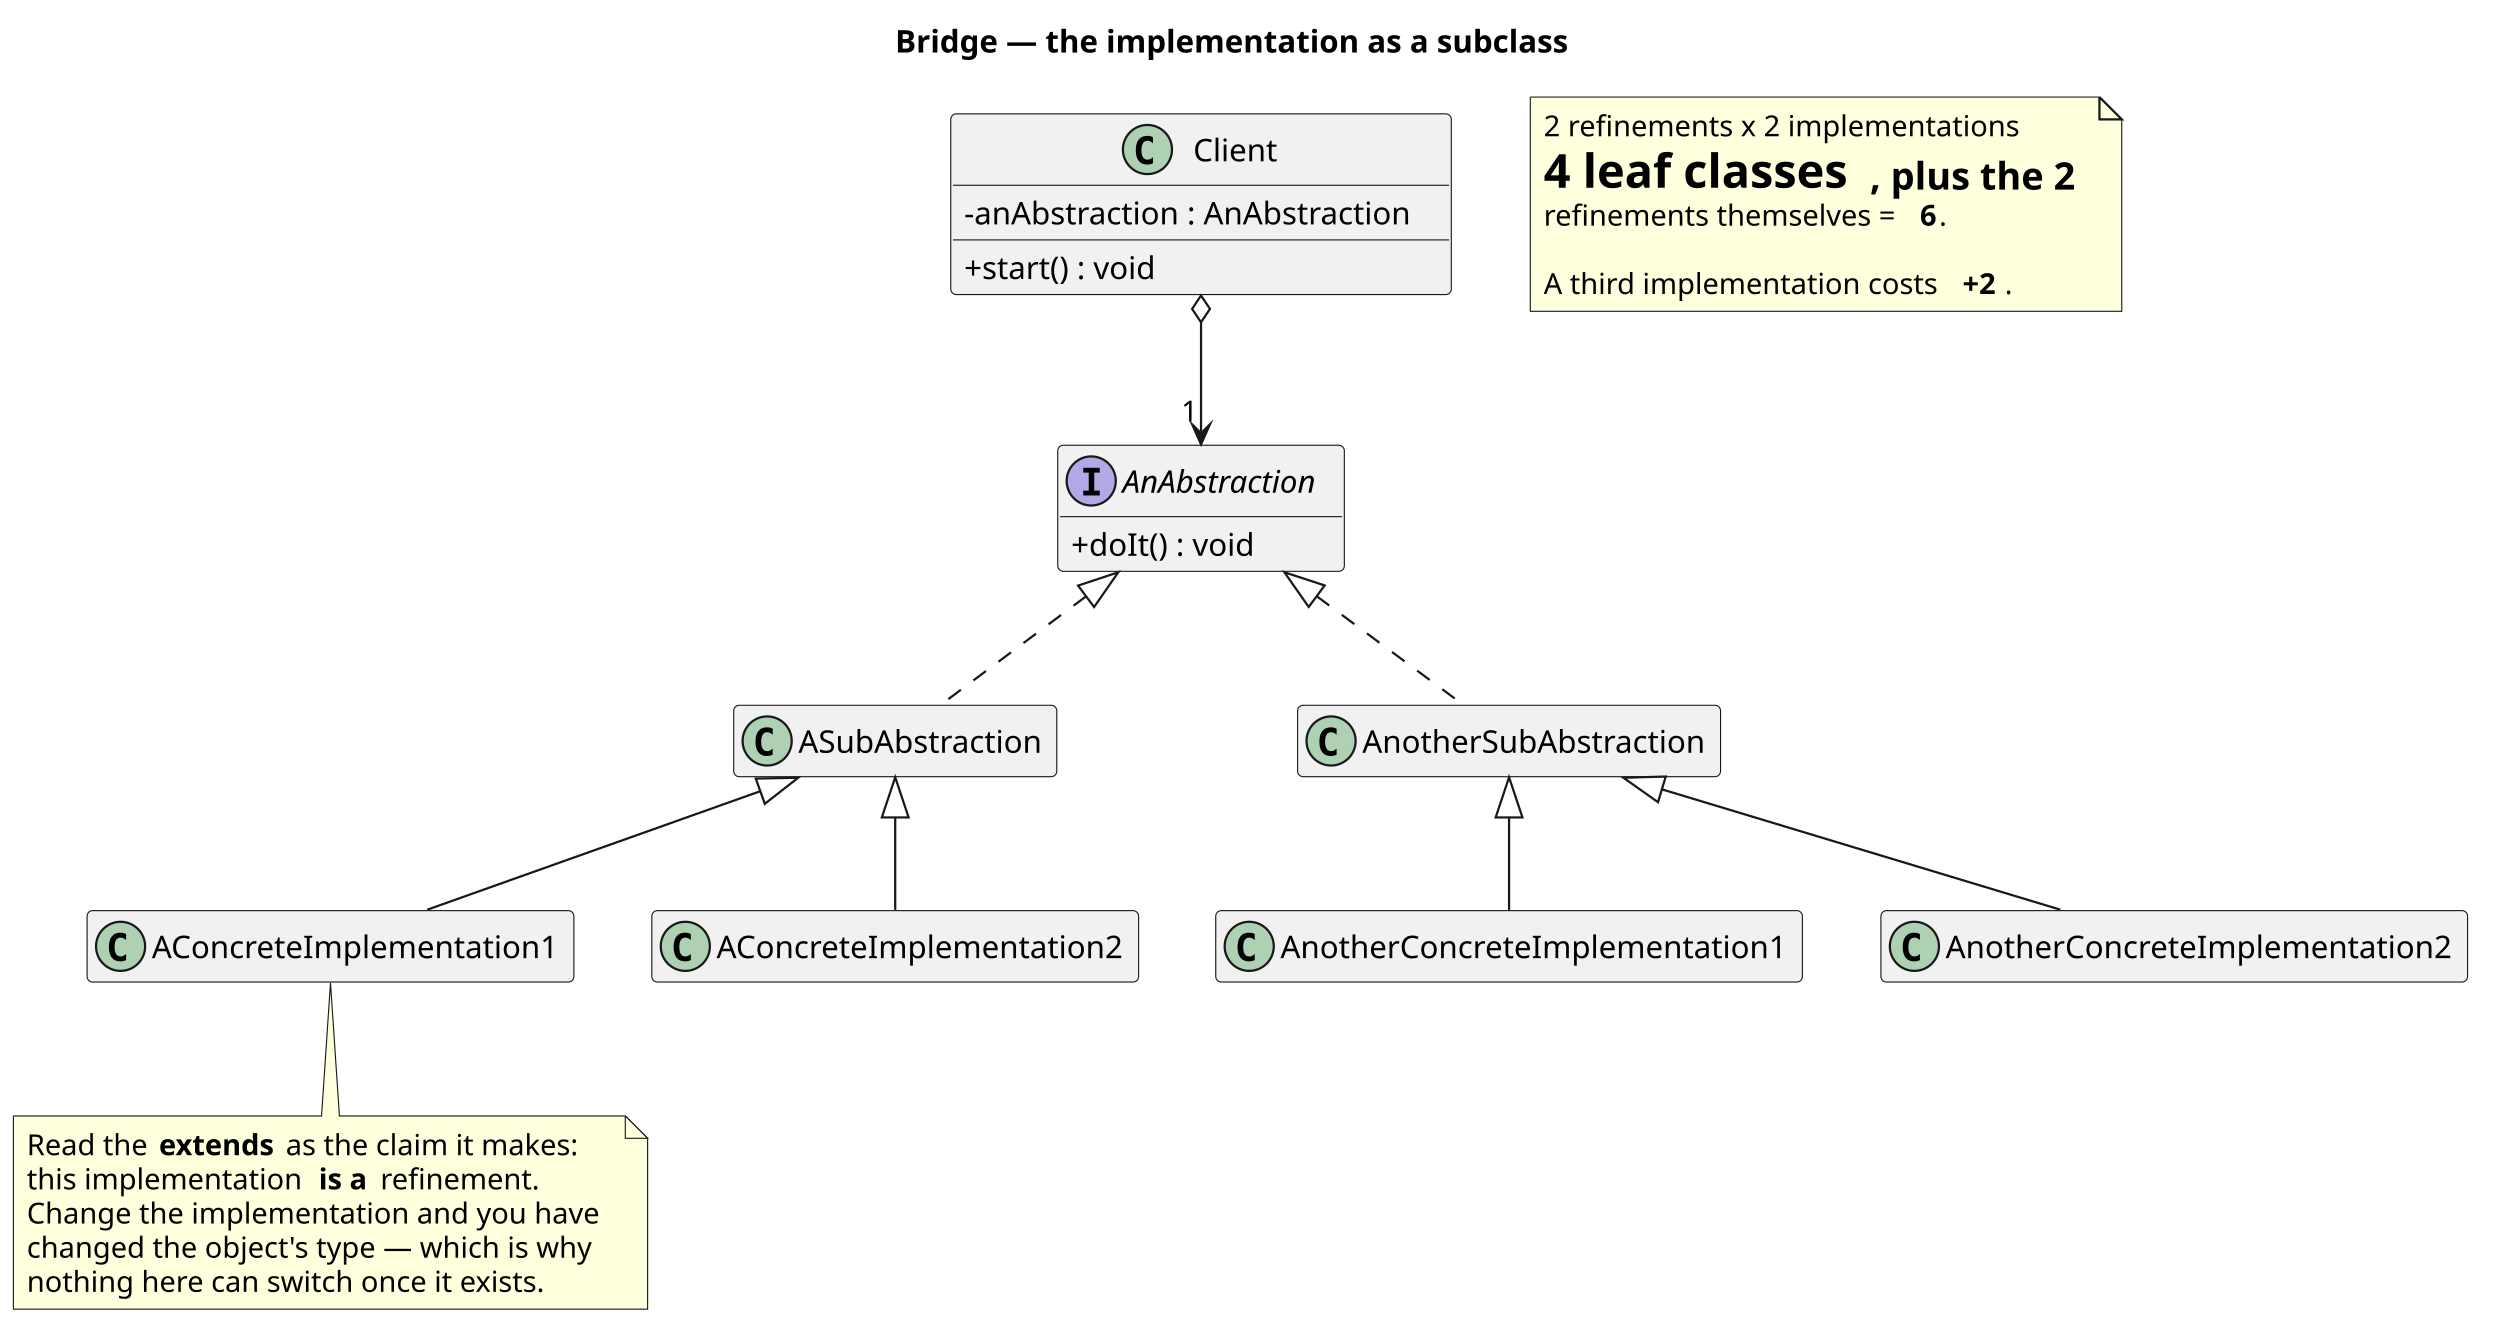
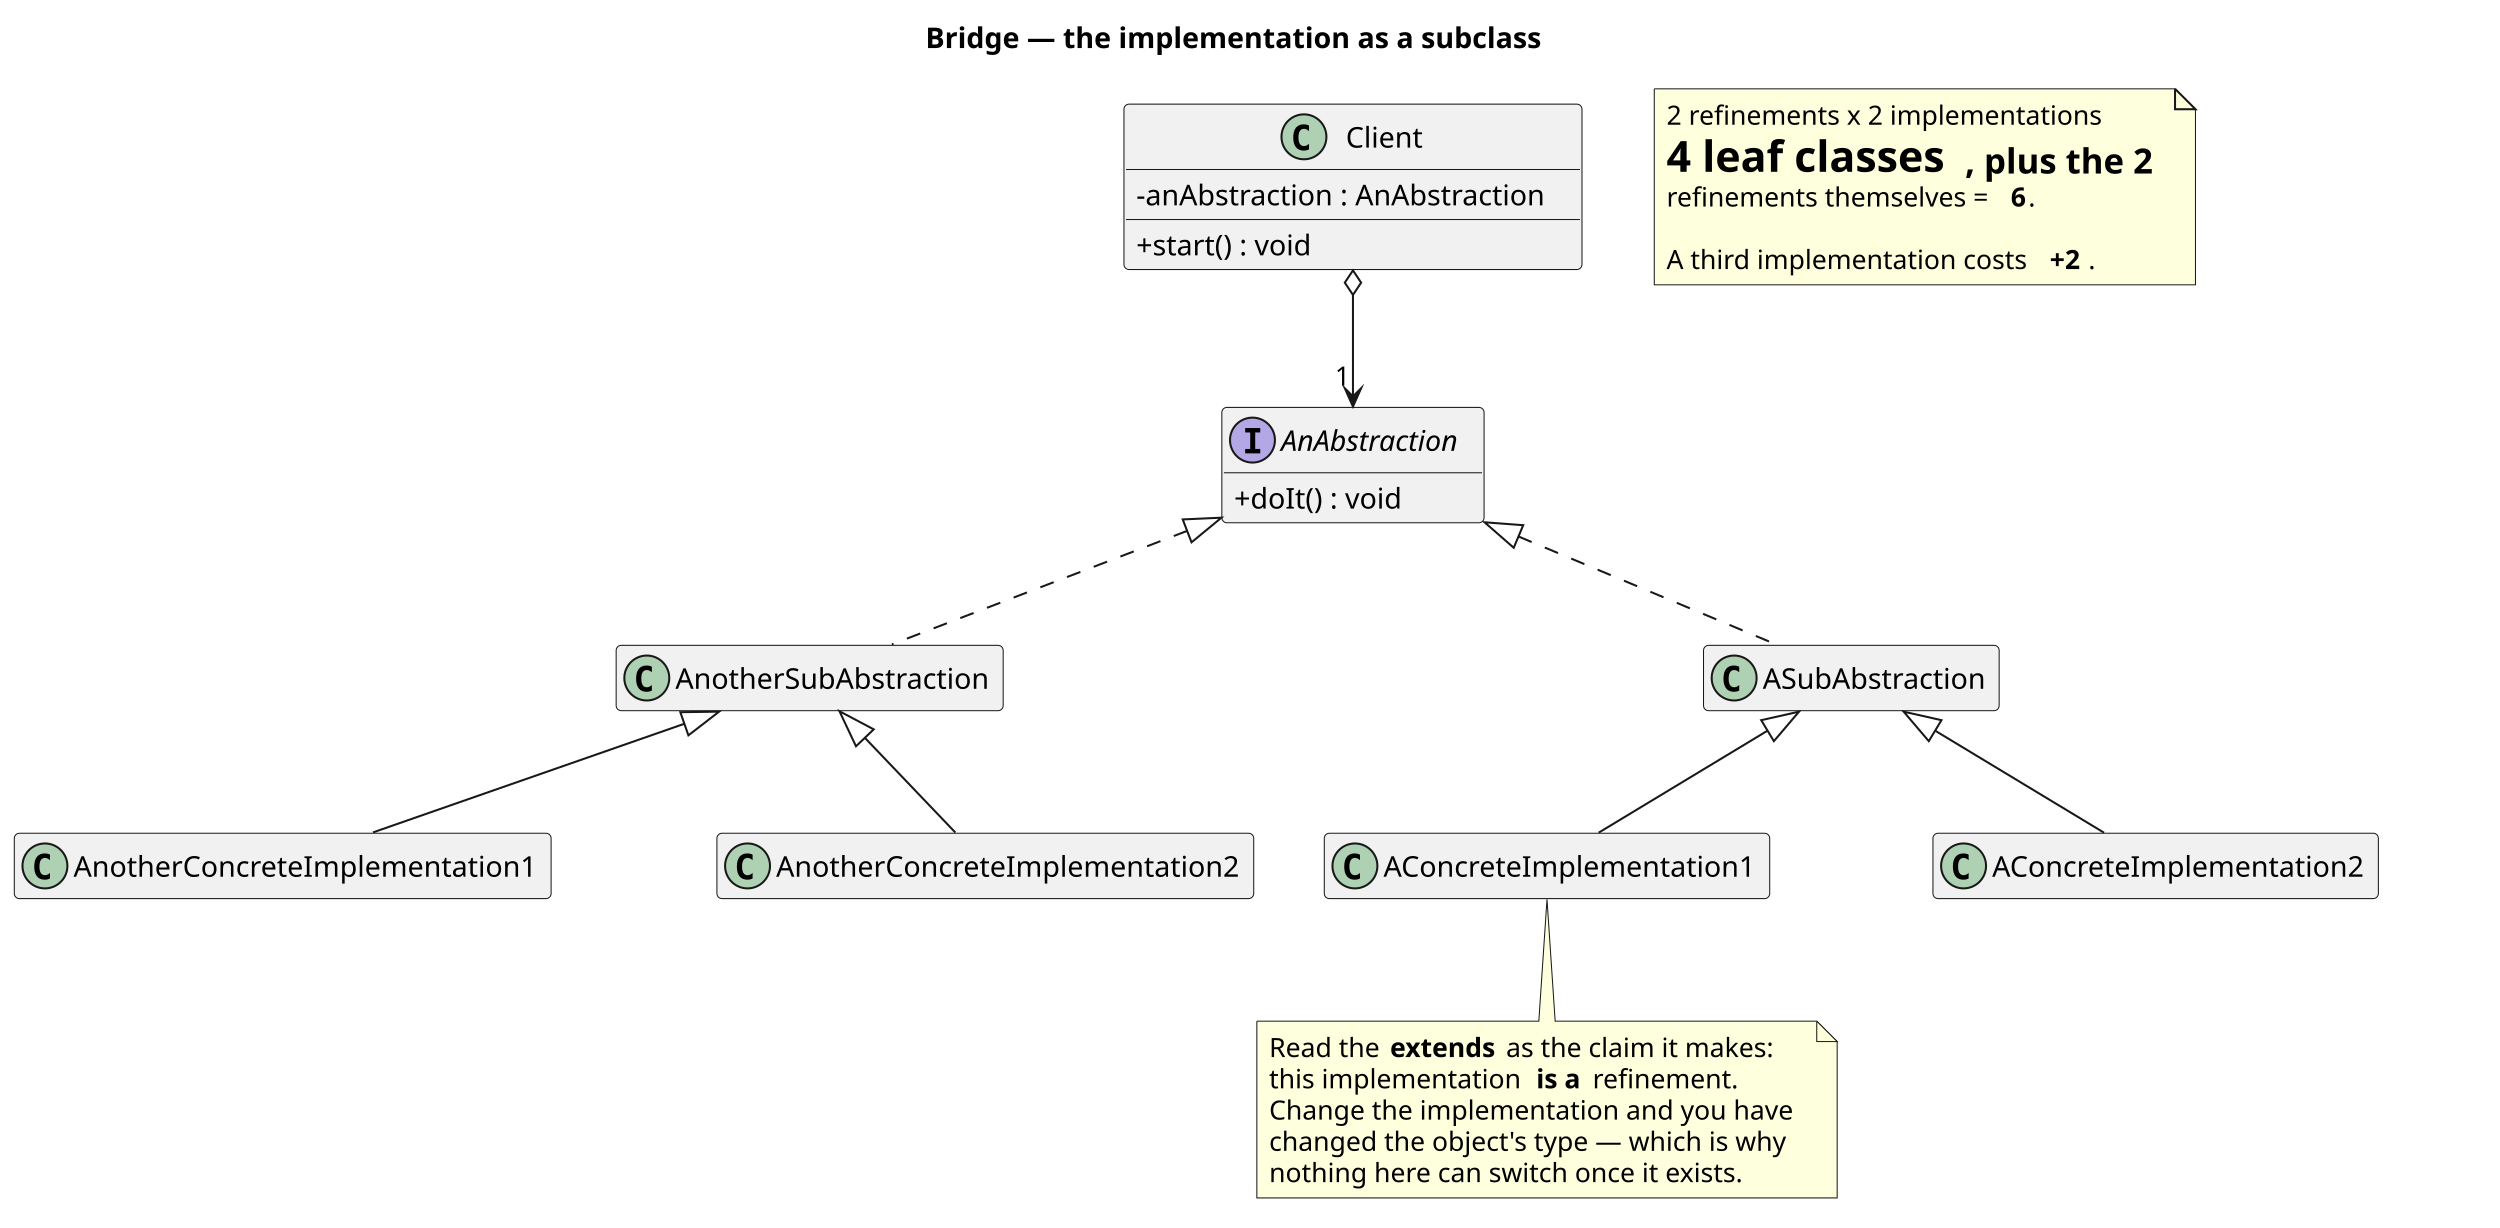
- <svg xmlns="http://www.w3.org/2000/svg" contentStyleType="text/css" data-diagram-type="CLASS" height="601px" preserveAspectRatio="none" style="width:1120px;height:601px;background:#FFFFFF;" version="1.1" viewBox="0 0 1120 601" width="1120px" zoomAndPan="magnify">
+ <svg xmlns="http://www.w3.org/2000/svg" contentStyleType="text/css" data-diagram-type="CLASS" height="601px" preserveAspectRatio="none" style="width:1224px;height:601px;background:#FFFFFF;" version="1.1" viewBox="0 0 1224 601" width="1224px" zoomAndPan="magnify">
  <defs />
  <g>
-     <g class="title" data-source-line="3">
-       <text fill="#000000" font-family="sans-serif" font-size="14" font-weight="700" lengthAdjust="spacing" textLength="311.438" x="401.017" y="23.535">Bridge — the implementation as a subclass</text>
+     <g class="title" data-source-line="11">
+       <text fill="#000000" font-family="sans-serif" font-size="14" font-weight="700" lengthAdjust="spacing" textLength="311.438" x="453.096" y="23.535">Bridge — the implementation as a subclass</text>
    </g>
-     <g class="entity" data-qualified-name="AnAbstraction" data-source-line="6" id="ent0001">
-       <rect fill="#F1F1F1" height="56.488" rx="2.5" ry="2.5" style="stroke:#181818;stroke-width:0.5;" width="128.394" x="473.87" y="199.468" />
-       <ellipse cx="488.87" cy="215.468" fill="#B4A7E5" rx="11" ry="11" style="stroke:#181818;stroke-width:1;" />
-       <path d="M485.298,211.733 L485.298,209.575 L492.677,209.575 L492.677,211.733 L490.212,211.733 L490.212,219.81 L492.677,219.81 L492.677,221.968 L485.298,221.968 L485.298,219.81 L487.763,219.81 L487.763,211.733 Z " fill="#000000" />
-       <text fill="#000000" font-family="sans-serif" font-size="14" font-style="italic" lengthAdjust="spacing" textLength="96.394" x="502.87" y="220.759">AnAbstraction</text>
-       <line style="stroke:#181818;stroke-width:0.5;" x1="474.87" x2="601.264" y1="231.468" y2="231.468" />
-       <text fill="#000000" font-family="sans-serif" font-size="14" lengthAdjust="spacing" textLength="88.908" x="479.87" y="249.003">+doIt() : void</text>
+     <g class="entity" data-qualified-name="AnAbstraction" data-source-line="14" id="ent0001">
+       <rect fill="#F1F1F1" height="56.488" rx="2.5" ry="2.5" style="stroke:#181818;stroke-width:0.5;" width="128.394" x="598.21" y="199.468" />
+       <ellipse cx="613.21" cy="215.468" fill="#B4A7E5" rx="11" ry="11" style="stroke:#181818;stroke-width:1;" />
+       <path d="M609.638,211.733 L609.638,209.575 L617.017,209.575 L617.017,211.733 L614.552,211.733 L614.552,219.81 L617.017,219.81 L617.017,221.968 L609.638,221.968 L609.638,219.81 L612.103,219.81 L612.103,211.733 Z " fill="#000000" />
+       <text fill="#000000" font-family="sans-serif" font-size="14" font-style="italic" lengthAdjust="spacing" textLength="96.394" x="627.21" y="220.759">AnAbstraction</text>
+       <line style="stroke:#181818;stroke-width:0.5;" x1="599.21" x2="725.604" y1="231.468" y2="231.468" />
+       <text fill="#000000" font-family="sans-serif" font-size="14" lengthAdjust="spacing" textLength="88.908" x="604.21" y="249.003">+doIt() : void</text>
    </g>
-     <g class="entity" data-qualified-name="ASubAbstraction" data-source-line="10" id="ent0002">
-       <rect fill="#F1F1F1" height="32" rx="2.5" ry="2.5" style="stroke:#181818;stroke-width:0.5;" width="144.745" x="328.69" y="315.958" />
-       <ellipse cx="343.69" cy="331.958" fill="#ADD1B2" rx="11" ry="11" style="stroke:#181818;stroke-width:1;" />
-       <path d="M346.163,338.101 Q345.582,338.4 344.943,338.55 Q344.304,338.699 343.598,338.699 Q341.091,338.699 339.772,337.047 Q338.452,335.395 338.452,332.274 Q338.452,329.145 339.772,327.493 Q341.091,325.841 343.598,325.841 Q344.304,325.841 344.951,325.99 Q345.599,326.14 346.163,326.439 L346.163,329.161 Q345.532,328.58 344.939,328.311 Q344.345,328.041 343.714,328.041 Q342.37,328.041 341.685,329.108 Q341,330.174 341,332.274 Q341,334.366 341.685,335.433 Q342.37,336.499 343.714,336.499 Q344.345,336.499 344.939,336.229 Q345.532,335.96 346.163,335.379 Z " fill="#000000" />
-       <text fill="#000000" font-family="sans-serif" font-size="14" lengthAdjust="spacing" textLength="112.745" x="357.69" y="337.249">ASubAbstraction</text>
+     <g class="entity" data-qualified-name="ASubAbstraction" data-source-line="18" id="ent0002">
+       <rect fill="#F1F1F1" height="32" rx="2.5" ry="2.5" style="stroke:#181818;stroke-width:0.5;" width="144.745" x="834.04" y="315.958" />
+       <ellipse cx="849.04" cy="331.958" fill="#ADD1B2" rx="11" ry="11" style="stroke:#181818;stroke-width:1;" />
+       <path d="M851.513,338.101 Q850.932,338.4 850.293,338.55 Q849.654,338.699 848.948,338.699 Q846.441,338.699 845.121,337.047 Q843.802,335.395 843.802,332.274 Q843.802,329.145 845.121,327.493 Q846.441,325.841 848.948,325.841 Q849.654,325.841 850.301,325.99 Q850.949,326.14 851.513,326.439 L851.513,329.161 Q850.882,328.58 850.289,328.311 Q849.695,328.041 849.064,328.041 Q847.72,328.041 847.035,329.108 Q846.35,330.174 846.35,332.274 Q846.35,334.366 847.035,335.433 Q847.72,336.499 849.064,336.499 Q849.695,336.499 850.289,336.229 Q850.882,335.96 851.513,335.379 Z " fill="#000000" />
+       <text fill="#000000" font-family="sans-serif" font-size="14" lengthAdjust="spacing" textLength="112.745" x="863.04" y="337.249">ASubAbstraction</text>
    </g>
-     <g class="entity" data-qualified-name="AnotherSubAbstraction" data-source-line="11" id="ent0003">
-       <rect fill="#F1F1F1" height="32" rx="2.5" ry="2.5" style="stroke:#181818;stroke-width:0.5;" width="189.486" x="581.32" y="315.958" />
-       <ellipse cx="596.32" cy="331.958" fill="#ADD1B2" rx="11" ry="11" style="stroke:#181818;stroke-width:1;" />
-       <path d="M598.793,338.101 Q598.212,338.4 597.573,338.55 Q596.934,338.699 596.228,338.699 Q593.721,338.699 592.402,337.047 Q591.082,335.395 591.082,332.274 Q591.082,329.145 592.402,327.493 Q593.721,325.841 596.228,325.841 Q596.934,325.841 597.581,325.99 Q598.229,326.14 598.793,326.439 L598.793,329.161 Q598.162,328.58 597.569,328.311 Q596.975,328.041 596.344,328.041 Q595,328.041 594.315,329.108 Q593.63,330.174 593.63,332.274 Q593.63,334.366 594.315,335.433 Q595,336.499 596.344,336.499 Q596.975,336.499 597.569,336.229 Q598.162,335.96 598.793,335.379 Z " fill="#000000" />
-       <text fill="#000000" font-family="sans-serif" font-size="14" lengthAdjust="spacing" textLength="157.486" x="610.32" y="337.249">AnotherSubAbstraction</text>
+     <g class="entity" data-qualified-name="AnotherSubAbstraction" data-source-line="19" id="ent0003">
+       <rect fill="#F1F1F1" height="32" rx="2.5" ry="2.5" style="stroke:#181818;stroke-width:0.5;" width="189.486" x="301.67" y="315.958" />
+       <ellipse cx="316.67" cy="331.958" fill="#ADD1B2" rx="11" ry="11" style="stroke:#181818;stroke-width:1;" />
+       <path d="M319.143,338.101 Q318.562,338.4 317.923,338.55 Q317.284,338.699 316.578,338.699 Q314.071,338.699 312.752,337.047 Q311.432,335.395 311.432,332.274 Q311.432,329.145 312.752,327.493 Q314.071,325.841 316.578,325.841 Q317.284,325.841 317.931,325.99 Q318.579,326.14 319.143,326.439 L319.143,329.161 Q318.512,328.58 317.919,328.311 Q317.325,328.041 316.694,328.041 Q315.35,328.041 314.665,329.108 Q313.98,330.174 313.98,332.274 Q313.98,334.366 314.665,335.433 Q315.35,336.499 316.694,336.499 Q317.325,336.499 317.919,336.229 Q318.512,335.96 319.143,335.379 Z " fill="#000000" />
+       <text fill="#000000" font-family="sans-serif" font-size="14" lengthAdjust="spacing" textLength="157.486" x="330.67" y="337.249">AnotherSubAbstraction</text>
    </g>
-     <g class="entity" data-qualified-name="AConcreteImplementation1" data-source-line="12" id="ent0004">
-       <rect fill="#F1F1F1" height="32" rx="2.5" ry="2.5" style="stroke:#181818;stroke-width:0.5;" width="218.081" x="39.02" y="407.958" />
-       <ellipse cx="54.02" cy="423.958" fill="#ADD1B2" rx="11" ry="11" style="stroke:#181818;stroke-width:1;" />
-       <path d="M56.493,430.101 Q55.912,430.4 55.273,430.55 Q54.634,430.699 53.928,430.699 Q51.421,430.699 50.102,429.047 Q48.782,427.395 48.782,424.274 Q48.782,421.145 50.102,419.493 Q51.421,417.841 53.928,417.841 Q54.634,417.841 55.281,417.99 Q55.929,418.14 56.493,418.439 L56.493,421.161 Q55.862,420.58 55.269,420.311 Q54.675,420.041 54.044,420.041 Q52.7,420.041 52.015,421.108 Q51.33,422.174 51.33,424.274 Q51.33,426.366 52.015,427.433 Q52.7,428.499 54.044,428.499 Q54.675,428.499 55.269,428.229 Q55.862,427.96 56.493,427.379 Z " fill="#000000" />
-       <text fill="#000000" font-family="sans-serif" font-size="14" lengthAdjust="spacing" textLength="186.081" x="68.02" y="429.249">AConcreteImplementation1</text>
+     <g class="entity" data-qualified-name="AConcreteImplementation1" data-source-line="20" id="ent0004">
+       <rect fill="#F1F1F1" height="32" rx="2.5" ry="2.5" style="stroke:#181818;stroke-width:0.5;" width="218.081" x="648.37" y="407.958" />
+       <ellipse cx="663.37" cy="423.958" fill="#ADD1B2" rx="11" ry="11" style="stroke:#181818;stroke-width:1;" />
+       <path d="M665.843,430.101 Q665.262,430.4 664.623,430.55 Q663.984,430.699 663.278,430.699 Q660.771,430.699 659.452,429.047 Q658.132,427.395 658.132,424.274 Q658.132,421.145 659.452,419.493 Q660.771,417.841 663.278,417.841 Q663.984,417.841 664.631,417.99 Q665.279,418.14 665.843,418.439 L665.843,421.161 Q665.212,420.58 664.619,420.311 Q664.025,420.041 663.394,420.041 Q662.05,420.041 661.365,421.108 Q660.68,422.174 660.68,424.274 Q660.68,426.366 661.365,427.433 Q662.05,428.499 663.394,428.499 Q664.025,428.499 664.619,428.229 Q665.212,427.96 665.843,427.379 Z " fill="#000000" />
+       <text fill="#000000" font-family="sans-serif" font-size="14" lengthAdjust="spacing" textLength="186.081" x="677.37" y="429.249">AConcreteImplementation1</text>
    </g>
-     <g class="entity" data-qualified-name="AConcreteImplementation2" data-source-line="13" id="ent0005">
-       <rect fill="#F1F1F1" height="32" rx="2.5" ry="2.5" style="stroke:#181818;stroke-width:0.5;" width="218.081" x="292.02" y="407.958" />
-       <ellipse cx="307.02" cy="423.958" fill="#ADD1B2" rx="11" ry="11" style="stroke:#181818;stroke-width:1;" />
-       <path d="M309.493,430.101 Q308.912,430.4 308.273,430.55 Q307.634,430.699 306.928,430.699 Q304.421,430.699 303.101,429.047 Q301.782,427.395 301.782,424.274 Q301.782,421.145 303.101,419.493 Q304.421,417.841 306.928,417.841 Q307.634,417.841 308.281,417.99 Q308.929,418.14 309.493,418.439 L309.493,421.161 Q308.862,420.58 308.269,420.311 Q307.675,420.041 307.044,420.041 Q305.7,420.041 305.015,421.108 Q304.33,422.174 304.33,424.274 Q304.33,426.366 305.015,427.433 Q305.7,428.499 307.044,428.499 Q307.675,428.499 308.269,428.229 Q308.862,427.96 309.493,427.379 Z " fill="#000000" />
-       <text fill="#000000" font-family="sans-serif" font-size="14" lengthAdjust="spacing" textLength="186.081" x="321.02" y="429.249">AConcreteImplementation2</text>
+     <g class="entity" data-qualified-name="AConcreteImplementation2" data-source-line="21" id="ent0005">
+       <rect fill="#F1F1F1" height="32" rx="2.5" ry="2.5" style="stroke:#181818;stroke-width:0.5;" width="218.081" x="946.37" y="407.958" />
+       <ellipse cx="961.37" cy="423.958" fill="#ADD1B2" rx="11" ry="11" style="stroke:#181818;stroke-width:1;" />
+       <path d="M963.843,430.101 Q963.262,430.4 962.623,430.55 Q961.984,430.699 961.278,430.699 Q958.771,430.699 957.452,429.047 Q956.132,427.395 956.132,424.274 Q956.132,421.145 957.452,419.493 Q958.771,417.841 961.278,417.841 Q961.984,417.841 962.631,417.99 Q963.279,418.14 963.843,418.439 L963.843,421.161 Q963.212,420.58 962.619,420.311 Q962.025,420.041 961.394,420.041 Q960.05,420.041 959.365,421.108 Q958.68,422.174 958.68,424.274 Q958.68,426.366 959.365,427.433 Q960.05,428.499 961.394,428.499 Q962.025,428.499 962.619,428.229 Q963.212,427.96 963.843,427.379 Z " fill="#000000" />
+       <text fill="#000000" font-family="sans-serif" font-size="14" lengthAdjust="spacing" textLength="186.081" x="975.37" y="429.249">AConcreteImplementation2</text>
    </g>
-     <g class="entity" data-qualified-name="AnotherConcreteImplementation1" data-source-line="14" id="ent0006">
-       <rect fill="#F1F1F1" height="32" rx="2.5" ry="2.5" style="stroke:#181818;stroke-width:0.5;" width="262.822" x="544.65" y="407.958" />
-       <ellipse cx="559.65" cy="423.958" fill="#ADD1B2" rx="11" ry="11" style="stroke:#181818;stroke-width:1;" />
-       <path d="M562.123,430.101 Q561.542,430.4 560.903,430.55 Q560.264,430.699 559.558,430.699 Q557.051,430.699 555.731,429.047 Q554.412,427.395 554.412,424.274 Q554.412,421.145 555.731,419.493 Q557.051,417.841 559.558,417.841 Q560.264,417.841 560.911,417.99 Q561.559,418.14 562.123,418.439 L562.123,421.161 Q561.492,420.58 560.899,420.311 Q560.305,420.041 559.674,420.041 Q558.33,420.041 557.645,421.108 Q556.96,422.174 556.96,424.274 Q556.96,426.366 557.645,427.433 Q558.33,428.499 559.674,428.499 Q560.305,428.499 560.899,428.229 Q561.492,427.96 562.123,427.379 Z " fill="#000000" />
-       <text fill="#000000" font-family="sans-serif" font-size="14" lengthAdjust="spacing" textLength="230.822" x="573.65" y="429.249">AnotherConcreteImplementation1</text>
+     <g class="entity" data-qualified-name="AnotherConcreteImplementation1" data-source-line="22" id="ent0006">
+       <rect fill="#F1F1F1" height="32" rx="2.5" ry="2.5" style="stroke:#181818;stroke-width:0.5;" width="262.822" x="7" y="407.958" />
+       <ellipse cx="22" cy="423.958" fill="#ADD1B2" rx="11" ry="11" style="stroke:#181818;stroke-width:1;" />
+       <path d="M24.473,430.101 Q23.892,430.4 23.253,430.55 Q22.614,430.699 21.908,430.699 Q19.401,430.699 18.081,429.047 Q16.762,427.395 16.762,424.274 Q16.762,421.145 18.081,419.493 Q19.401,417.841 21.908,417.841 Q22.614,417.841 23.261,417.99 Q23.909,418.14 24.473,418.439 L24.473,421.161 Q23.842,420.58 23.249,420.311 Q22.655,420.041 22.024,420.041 Q20.68,420.041 19.995,421.108 Q19.31,422.174 19.31,424.274 Q19.31,426.366 19.995,427.433 Q20.68,428.499 22.024,428.499 Q22.655,428.499 23.249,428.229 Q23.842,427.96 24.473,427.379 Z " fill="#000000" />
+       <text fill="#000000" font-family="sans-serif" font-size="14" lengthAdjust="spacing" textLength="230.822" x="36" y="429.249">AnotherConcreteImplementation1</text>
    </g>
-     <g class="entity" data-qualified-name="AnotherConcreteImplementation2" data-source-line="15" id="ent0007">
-       <rect fill="#F1F1F1" height="32" rx="2.5" ry="2.5" style="stroke:#181818;stroke-width:0.5;" width="262.822" x="842.65" y="407.958" />
-       <ellipse cx="857.65" cy="423.958" fill="#ADD1B2" rx="11" ry="11" style="stroke:#181818;stroke-width:1;" />
-       <path d="M860.123,430.101 Q859.542,430.4 858.903,430.55 Q858.264,430.699 857.558,430.699 Q855.051,430.699 853.731,429.047 Q852.412,427.395 852.412,424.274 Q852.412,421.145 853.731,419.493 Q855.051,417.841 857.558,417.841 Q858.264,417.841 858.911,417.99 Q859.559,418.14 860.123,418.439 L860.123,421.161 Q859.492,420.58 858.899,420.311 Q858.305,420.041 857.674,420.041 Q856.33,420.041 855.645,421.108 Q854.96,422.174 854.96,424.274 Q854.96,426.366 855.645,427.433 Q856.33,428.499 857.674,428.499 Q858.305,428.499 858.899,428.229 Q859.492,427.96 860.123,427.379 Z " fill="#000000" />
-       <text fill="#000000" font-family="sans-serif" font-size="14" lengthAdjust="spacing" textLength="230.822" x="871.65" y="429.249">AnotherConcreteImplementation2</text>
+     <g class="entity" data-qualified-name="AnotherConcreteImplementation2" data-source-line="23" id="ent0007">
+       <rect fill="#F1F1F1" height="32" rx="2.5" ry="2.5" style="stroke:#181818;stroke-width:0.5;" width="262.822" x="351" y="407.958" />
+       <ellipse cx="366" cy="423.958" fill="#ADD1B2" rx="11" ry="11" style="stroke:#181818;stroke-width:1;" />
+       <path d="M368.473,430.101 Q367.892,430.4 367.253,430.55 Q366.614,430.699 365.908,430.699 Q363.401,430.699 362.082,429.047 Q360.762,427.395 360.762,424.274 Q360.762,421.145 362.082,419.493 Q363.401,417.841 365.908,417.841 Q366.614,417.841 367.261,417.99 Q367.909,418.14 368.473,418.439 L368.473,421.161 Q367.842,420.58 367.249,420.311 Q366.655,420.041 366.024,420.041 Q364.68,420.041 363.995,421.108 Q363.31,422.174 363.31,424.274 Q363.31,426.366 363.995,427.433 Q364.68,428.499 366.024,428.499 Q366.655,428.499 367.249,428.229 Q367.842,427.96 368.473,427.379 Z " fill="#000000" />
+       <text fill="#000000" font-family="sans-serif" font-size="14" lengthAdjust="spacing" textLength="230.822" x="380" y="429.249">AnotherConcreteImplementation2</text>
    </g>
-     <g class="entity" data-qualified-name="Client" data-source-line="16" id="ent0008">
-       <rect fill="#F1F1F1" height="80.977" rx="2.5" ry="2.5" style="stroke:#181818;stroke-width:0.5;" width="224.249" x="425.94" y="50.988" />
-       <ellipse cx="514.062" cy="66.988" fill="#ADD1B2" rx="11" ry="11" style="stroke:#181818;stroke-width:1;" />
-       <path d="M516.535,73.131 Q515.954,73.43 515.315,73.58 Q514.676,73.729 513.97,73.729 Q511.463,73.729 510.144,72.077 Q508.824,70.425 508.824,67.304 Q508.824,64.175 510.144,62.523 Q511.463,60.871 513.97,60.871 Q514.676,60.871 515.323,61.02 Q515.971,61.17 516.535,61.469 L516.535,64.191 Q515.904,63.61 515.311,63.341 Q514.717,63.071 514.087,63.071 Q512.742,63.071 512.057,64.138 Q511.372,65.204 511.372,67.304 Q511.372,69.396 512.057,70.463 Q512.742,71.529 514.087,71.529 Q514.717,71.529 515.311,71.26 Q515.904,70.99 516.535,70.409 Z " fill="#000000" />
-       <text fill="#000000" font-family="sans-serif" font-size="14" lengthAdjust="spacing" textLength="39.505" x="534.562" y="72.279">Client</text>
-       <line style="stroke:#181818;stroke-width:0.5;" x1="426.94" x2="649.189" y1="82.988" y2="82.988" />
-       <text fill="#000000" font-family="sans-serif" font-size="14" lengthAdjust="spacing" textLength="212.249" x="431.94" y="100.523">-anAbstraction : AnAbstraction</text>
-       <line style="stroke:#181818;stroke-width:0.5;" x1="426.94" x2="649.189" y1="107.477" y2="107.477" />
-       <text fill="#000000" font-family="sans-serif" font-size="14" lengthAdjust="spacing" textLength="93.297" x="431.94" y="125.012">+start() : void</text>
+     <g class="entity" data-qualified-name="Client" data-source-line="24" id="ent0008">
+       <rect fill="#F1F1F1" height="80.977" rx="2.5" ry="2.5" style="stroke:#181818;stroke-width:0.5;" width="224.249" x="550.29" y="50.988" />
+       <ellipse cx="638.412" cy="66.988" fill="#ADD1B2" rx="11" ry="11" style="stroke:#181818;stroke-width:1;" />
+       <path d="M640.885,73.131 Q640.304,73.43 639.665,73.58 Q639.026,73.729 638.32,73.729 Q635.813,73.729 634.494,72.077 Q633.174,70.425 633.174,67.304 Q633.174,64.175 634.494,62.523 Q635.813,60.871 638.32,60.871 Q639.026,60.871 639.673,61.02 Q640.321,61.17 640.885,61.469 L640.885,64.191 Q640.254,63.61 639.661,63.341 Q639.067,63.071 638.437,63.071 Q637.092,63.071 636.407,64.138 Q635.722,65.204 635.722,67.304 Q635.722,69.396 636.407,70.463 Q637.092,71.529 638.437,71.529 Q639.067,71.529 639.661,71.26 Q640.254,70.99 640.885,70.409 Z " fill="#000000" />
+       <text fill="#000000" font-family="sans-serif" font-size="14" lengthAdjust="spacing" textLength="39.505" x="658.912" y="72.279">Client</text>
+       <line style="stroke:#181818;stroke-width:0.5;" x1="551.29" x2="773.539" y1="82.988" y2="82.988" />
+       <text fill="#000000" font-family="sans-serif" font-size="14" lengthAdjust="spacing" textLength="212.249" x="556.29" y="100.523">-anAbstraction : AnAbstraction</text>
+       <line style="stroke:#181818;stroke-width:0.5;" x1="551.29" x2="773.539" y1="107.477" y2="107.477" />
+       <text fill="#000000" font-family="sans-serif" font-size="14" lengthAdjust="spacing" textLength="93.297" x="556.29" y="125.012">+start() : void</text>
    </g>
-     <g class="entity" data-qualified-name="GMN16" data-source-line="30" id="ent0017">
-       <path d="M6,499.958 L6,586.511 A0,0 0 0 0 6,586.511 L290.129,586.511 A0,0 0 0 0 290.129,586.511 L290.129,509.958 L280.129,499.958 L152.06,499.958 L148.06,440.288 L144.06,499.958 L6,499.958 A0,0 0 0 0 6,499.958" fill="#FEFFDD" style="stroke:#181818;stroke-width:0.5;" />
-       <path d="M280.129,499.958 L280.129,509.958 L290.129,509.958 L280.129,499.958" fill="#FEFFDD" style="stroke:#181818;stroke-width:0.5;" />
-       <text fill="#000000" font-family="sans-serif" font-size="13" lengthAdjust="spacing" textLength="55.11" x="12" y="517.527">Read the</text>
-       <text fill="#000000" font-family="sans-serif" font-size="13" font-weight="700" lengthAdjust="spacing" textLength="52.685" x="71.224" y="517.527">extends</text>
-       <text fill="#000000" font-family="sans-serif" font-size="13" lengthAdjust="spacing" textLength="137.44" x="128.023" y="517.527">as the claim it makes:</text>
-       <text fill="#000000" font-family="sans-serif" font-size="13" lengthAdjust="spacing" textLength="126.668" x="12" y="532.837">this implementation</text>
-       <text fill="#000000" font-family="sans-serif" font-size="13" font-weight="700" lengthAdjust="spacing" textLength="23.505" x="142.781" y="532.837">is a</text>
-       <text fill="#000000" font-family="sans-serif" font-size="13" lengthAdjust="spacing" textLength="72.833" x="170.399" y="532.837">refinement.</text>
-       <text fill="#000000" font-family="sans-serif" font-size="13" lengthAdjust="spacing" textLength="263.129" x="12" y="548.148">Change the implementation and you have</text>
-       <text fill="#000000" font-family="sans-serif" font-size="13" lengthAdjust="spacing" textLength="262.869" x="12" y="563.458">changed the object's type — which is why</text>
-       <text fill="#000000" font-family="sans-serif" font-size="13" lengthAdjust="spacing" textLength="243.141" x="12" y="578.769">nothing here can switch once it exists.</text>
+     <g class="entity" data-qualified-name="GMN15" data-source-line="37" id="ent0016">
+       <path d="M615.35,499.958 L615.35,586.511 A0,0 0 0 0 615.35,586.511 L899.479,586.511 A0,0 0 0 0 899.479,586.511 L899.479,509.958 L889.479,499.958 L761.41,499.958 L757.41,440.288 L753.41,499.958 L615.35,499.958 A0,0 0 0 0 615.35,499.958" fill="#FEFFDD" style="stroke:#181818;stroke-width:0.5;" />
+       <path d="M889.479,499.958 L889.479,509.958 L899.479,509.958 L889.479,499.958" fill="#FEFFDD" style="stroke:#181818;stroke-width:0.5;" />
+       <text fill="#000000" font-family="sans-serif" font-size="13" lengthAdjust="spacing" textLength="55.11" x="621.35" y="517.527">Read the</text>
+       <text fill="#000000" font-family="sans-serif" font-size="13" font-weight="700" lengthAdjust="spacing" textLength="52.685" x="680.574" y="517.527">extends</text>
+       <text fill="#000000" font-family="sans-serif" font-size="13" lengthAdjust="spacing" textLength="137.44" x="737.372" y="517.527">as the claim it makes:</text>
+       <text fill="#000000" font-family="sans-serif" font-size="13" lengthAdjust="spacing" textLength="126.668" x="621.35" y="532.837">this implementation</text>
+       <text fill="#000000" font-family="sans-serif" font-size="13" font-weight="700" lengthAdjust="spacing" textLength="23.505" x="752.131" y="532.837">is a</text>
+       <text fill="#000000" font-family="sans-serif" font-size="13" lengthAdjust="spacing" textLength="72.833" x="779.749" y="532.837">refinement.</text>
+       <text fill="#000000" font-family="sans-serif" font-size="13" lengthAdjust="spacing" textLength="263.129" x="621.35" y="548.148">Change the implementation and you have</text>
+       <text fill="#000000" font-family="sans-serif" font-size="13" lengthAdjust="spacing" textLength="262.869" x="621.35" y="563.458">changed the object's type — which is why</text>
+       <text fill="#000000" font-family="sans-serif" font-size="13" lengthAdjust="spacing" textLength="243.141" x="621.35" y="578.769">nothing here can switch once it exists.</text>
    </g>
-     <g class="entity" data-qualified-name="N1" data-source-line="38" id="ent0019">
-       <path d="M685.58,43.488 L685.58,139.463 L950.547,139.463 L950.547,53.488 L940.547,43.488 L685.58,43.488" fill="#FEFFDD" style="stroke:#181818;stroke-width:0.5;" />
-       <path d="M940.547,43.488 L940.547,53.488 L950.547,53.488 L940.547,43.488" fill="#FEFFDD" style="stroke:#181818;stroke-width:1;" />
-       <text fill="#000000" font-family="sans-serif" font-size="13" lengthAdjust="spacing" textLength="222.079" x="691.58" y="61.057">2 refinements x 2 implementations</text>
-       <text fill="#000000" font-family="sans-serif" font-size="21" font-weight="700" lengthAdjust="spacing" textLength="146.159" x="691.58" y="84.102">4 leaf classes</text>
-       <text fill="#000000" font-family="sans-serif" font-size="17" font-weight="700" lengthAdjust="spacing" textLength="97.808" x="837.739" y="84.945">, plus the 2</text>
-       <text fill="#000000" font-family="sans-serif" font-size="13" lengthAdjust="spacing" textLength="164.442" x="691.58" y="101.1">refinements themselves =</text>
-       <text fill="#000000" font-family="sans-serif" font-size="13" font-weight="700" lengthAdjust="spacing" textLength="8.576" x="860.136" y="101.1">6</text>
-       <text fill="#000000" font-family="sans-serif" font-size="13" lengthAdjust="spacing" textLength="4.113" x="868.711" y="101.1">.</text>
-       <text fill="#000000" font-family="sans-serif" font-size="13" lengthAdjust="spacing" textLength="4.113" x="691.58" y="116.41"> </text>
-       <text fill="#000000" font-family="sans-serif" font-size="13" lengthAdjust="spacing" textLength="183.498" x="691.58" y="131.721">A third implementation costs</text>
-       <text fill="#000000" font-family="sans-serif" font-size="13" font-weight="700" lengthAdjust="spacing" textLength="18.916" x="879.191" y="131.721">+2</text>
-       <text fill="#000000" font-family="sans-serif" font-size="13" lengthAdjust="spacing" textLength="4.113" x="898.107" y="131.721">.</text>
+     <g class="entity" data-qualified-name="N1" data-source-line="45" id="ent0018">
+       <path d="M809.93,43.488 L809.93,139.463 L1074.897,139.463 L1074.897,53.488 L1064.897,43.488 L809.93,43.488" fill="#FEFFDD" style="stroke:#181818;stroke-width:0.5;" />
+       <path d="M1064.897,43.488 L1064.897,53.488 L1074.897,53.488 L1064.897,43.488" fill="#FEFFDD" style="stroke:#181818;stroke-width:1;" />
+       <text fill="#000000" font-family="sans-serif" font-size="13" lengthAdjust="spacing" textLength="222.079" x="815.93" y="61.057">2 refinements x 2 implementations</text>
+       <text fill="#000000" font-family="sans-serif" font-size="21" font-weight="700" lengthAdjust="spacing" textLength="146.159" x="815.93" y="84.102">4 leaf classes</text>
+       <text fill="#000000" font-family="sans-serif" font-size="17" font-weight="700" lengthAdjust="spacing" textLength="97.808" x="962.089" y="84.945">, plus the 2</text>
+       <text fill="#000000" font-family="sans-serif" font-size="13" lengthAdjust="spacing" textLength="164.442" x="815.93" y="101.1">refinements themselves =</text>
+       <text fill="#000000" font-family="sans-serif" font-size="13" font-weight="700" lengthAdjust="spacing" textLength="8.576" x="984.486" y="101.1">6</text>
+       <text fill="#000000" font-family="sans-serif" font-size="13" lengthAdjust="spacing" textLength="4.113" x="993.061" y="101.1">.</text>
+       <text fill="#000000" font-family="sans-serif" font-size="13" lengthAdjust="spacing" textLength="4.113" x="815.93" y="116.41"> </text>
+       <text fill="#000000" font-family="sans-serif" font-size="13" lengthAdjust="spacing" textLength="183.498" x="815.93" y="131.721">A third implementation costs</text>
+       <text fill="#000000" font-family="sans-serif" font-size="13" font-weight="700" lengthAdjust="spacing" textLength="18.916" x="1003.541" y="131.721">+2</text>
+       <text fill="#000000" font-family="sans-serif" font-size="13" lengthAdjust="spacing" textLength="4.113" x="1022.457" y="131.721">.</text>
    </g>
-     <g class="link" data-entity-1="ent0001" data-entity-2="ent0002" data-link-type="extension" data-source-line="21" id="lnk9">
-       <path codeLine="21" d="M486.566,267.146 C461.046,286.196 442.53,300.008 421.59,315.638" fill="none" id="AnAbstraction-backto-ASubAbstraction" style="stroke:#181818;stroke-width:1;stroke-dasharray:7,7;" />
-       <polygon fill="none" points="500.99,256.378,482.976,262.338,490.155,271.954,500.99,256.378" style="stroke:#181818;stroke-width:1;stroke-linejoin:miter;stroke-miterlimit:10;" />
+     <g class="entity" data-qualified-name="Spacer1" data-source-line="52" id="ent0019">
+       <rect fill="none" height="26.488" rx="2.5" ry="2.5" style="stroke:none;stroke-width:0.5;" width="10.43" x="657.2" y="318.708" />
    </g>
-     <g class="link" data-entity-1="ent0001" data-entity-2="ent0003" data-link-type="extension" data-source-line="22" id="lnk10">
-       <path codeLine="22" d="M589.87,267.097 C615.571,286.147 634.3,300.008 655.39,315.638" fill="none" id="AnAbstraction-backto-AnotherSubAbstraction" style="stroke:#181818;stroke-width:1;stroke-dasharray:7,7;" />
-       <polygon fill="none" points="575.41,256.378,586.298,271.917,593.443,262.277,575.41,256.378" style="stroke:#181818;stroke-width:1;stroke-linejoin:miter;stroke-miterlimit:10;" />
+     <g class="entity" data-qualified-name="Spacer2" data-source-line="57" id="ent0024">
+       <rect fill="none" height="26.488" rx="2.5" ry="2.5" style="stroke:none;stroke-width:0.5;" width="10.43" x="901.2" y="410.708" />
    </g>
-     <g class="link" data-entity-1="ent0002" data-entity-2="ent0004" data-link-type="extension" data-source-line="23" id="lnk11">
-       <path codeLine="23" d="M340.611,354.46 C294.131,370.99 237.84,391.018 191.41,407.538" fill="none" id="ASubAbstraction-backto-AConcreteImplementation1" style="stroke:#181818;stroke-width:1;" />
-       <polygon fill="none" points="357.57,348.428,338.6,348.807,342.621,360.113,357.57,348.428" style="stroke:#181818;stroke-width:1;stroke-linejoin:miter;stroke-miterlimit:10;" />
+     <g class="entity" data-qualified-name="Spacer3" data-source-line="62" id="ent0029">
+       <rect fill="none" height="26.488" rx="2.5" ry="2.5" style="stroke:none;stroke-width:0.5;" width="10.43" x="305.2" y="410.708" />
    </g>
-     <g class="link" data-entity-1="ent0002" data-entity-2="ent0005" data-link-type="extension" data-source-line="24" id="lnk12">
-       <path codeLine="24" d="M401.06,366.218 C401.06,382.768 401.06,391.038 401.06,407.618" fill="none" id="ASubAbstraction-backto-AConcreteImplementation2" style="stroke:#181818;stroke-width:1;" />
-       <polygon fill="none" points="401.06,348.218,395.06,366.218,407.06,366.218,401.06,348.218" style="stroke:#181818;stroke-width:1;stroke-linejoin:miter;stroke-miterlimit:10;" />
+     <g class="entity" data-qualified-name="Spacer66" data-source-line="68" id="ent0035">
+       <rect fill="none" height="26.488" rx="2.5" ry="2.5" style="stroke:none;stroke-width:0.5;" width="10.43" x="1199.2" y="410.708" />
    </g>
-     <g class="link" data-entity-1="ent0003" data-entity-2="ent0006" data-link-type="extension" data-source-line="25" id="lnk13">
-       <path codeLine="25" d="M676.06,366.218 C676.06,382.768 676.06,391.038 676.06,407.618" fill="none" id="AnotherSubAbstraction-backto-AnotherConcreteImplementation1" style="stroke:#181818;stroke-width:1;" />
-       <polygon fill="none" points="676.06,348.218,670.06,366.218,682.06,366.218,676.06,348.218" style="stroke:#181818;stroke-width:1;stroke-linejoin:miter;stroke-miterlimit:10;" />
+     <g class="link" data-entity-1="ent0001" data-entity-2="ent0003" data-link-type="extension" data-source-line="29" id="lnk9">
+       <path codeLine="29" d="M581.219,259.917 C530.939,279.247 479.45,299.038 436.66,315.488" fill="none" id="AnAbstraction-backto-AnotherSubAbstraction" style="stroke:#181818;stroke-width:1;stroke-dasharray:7,7;" />
+       <polygon fill="none" points="598.02,253.458,579.066,254.317,583.372,265.518,598.02,253.458" style="stroke:#181818;stroke-width:1;stroke-linejoin:miter;stroke-miterlimit:10;" />
    </g>
-     <g class="link" data-entity-1="ent0003" data-entity-2="ent0007" data-link-type="extension" data-source-line="26" id="lnk14">
-       <path codeLine="26" d="M744.522,353.631 C799.272,370.161 868.32,391.018 923.01,407.538" fill="none" id="AnotherSubAbstraction-backto-AnotherConcreteImplementation2" style="stroke:#181818;stroke-width:1;" />
-       <polygon fill="none" points="727.29,348.428,742.788,359.375,746.256,347.887,727.29,348.428" style="stroke:#181818;stroke-width:1;stroke-linejoin:miter;stroke-miterlimit:10;" />
+     <g class="link" data-entity-1="ent0001" data-entity-2="ent0002" data-link-type="extension" data-source-line="30" id="lnk10">
+       <path codeLine="30" d="M743.441,262.666 C789.041,281.776 831.97,299.768 869.71,315.578" fill="none" id="AnAbstraction-backto-ASubAbstraction" style="stroke:#181818;stroke-width:1;stroke-dasharray:7,7;" />
+       <polygon fill="none" points="726.84,255.708,741.122,268.199,745.76,257.132,726.84,255.708" style="stroke:#181818;stroke-width:1;stroke-linejoin:miter;stroke-miterlimit:10;" />
    </g>
-     <g class="link" data-entity-1="ent0008" data-entity-2="ent0001" data-link-type="aggregation" data-source-line="27" id="lnk15">
-       <path codeLine="27" d="M538.06,144.388 C538.06,165.878 538.06,174.838 538.06,194.078" fill="none" id="Client-AnAbstraction" style="stroke:#181818;stroke-width:1;" />
-       <polygon fill="none" points="538.06,132.388,534.06,138.388,538.06,144.388,542.06,138.388,538.06,132.388" style="stroke:#181818;stroke-width:1;stroke-linejoin:miter;stroke-miterlimit:10;" />
-       <polygon fill="#181818" points="538.06,199.078,542.06,190.078,538.06,194.078,534.06,190.078,538.06,199.078" style="stroke:#181818;stroke-width:1;stroke-linejoin:miter;stroke-miterlimit:10;" />
-       <text fill="#000000" font-family="sans-serif" font-size="13" lengthAdjust="spacing" textLength="8.22" x="529.208" y="188.776">1</text>
+     <g class="link" data-entity-1="ent0002" data-entity-2="ent0005" data-link-type="extension" data-source-line="31" id="lnk11">
+       <path codeLine="31" d="M947.438,357.735 C974.888,374.315 1002.8,391.178 1030.13,407.688" fill="none" id="ASubAbstraction-backto-AConcreteImplementation2" style="stroke:#181818;stroke-width:1;" />
+       <polygon fill="none" points="932.03,348.428,944.336,362.87,950.54,352.599,932.03,348.428" style="stroke:#181818;stroke-width:1;stroke-linejoin:miter;stroke-miterlimit:10;" />
+     </g>
+     <g class="link" data-entity-1="ent0002" data-entity-2="ent0004" data-link-type="extension" data-source-line="32" id="lnk12">
+       <path codeLine="32" d="M865.391,357.732 C837.931,374.312 810.02,391.178 782.69,407.688" fill="none" id="ASubAbstraction-backto-AConcreteImplementation1" style="stroke:#181818;stroke-width:1;" />
+       <polygon fill="none" points="880.8,348.428,862.29,352.596,868.492,362.868,880.8,348.428" style="stroke:#181818;stroke-width:1;stroke-linejoin:miter;stroke-miterlimit:10;" />
+     </g>
+     <g class="link" data-entity-1="ent0003" data-entity-2="ent0007" data-link-type="extension" data-source-line="33" id="lnk13">
+       <path codeLine="33" d="M423.434,361.234 C439.244,377.784 451.91,391.038 467.75,407.618" fill="none" id="AnotherSubAbstraction-backto-AnotherConcreteImplementation2" style="stroke:#181818;stroke-width:1;" />
+       <polygon fill="none" points="411,348.218,419.095,365.378,427.772,357.089,411,348.218" style="stroke:#181818;stroke-width:1;stroke-linejoin:miter;stroke-miterlimit:10;" />
+     </g>
+     <g class="link" data-entity-1="ent0003" data-entity-2="ent0006" data-link-type="extension" data-source-line="34" id="lnk14">
+       <path codeLine="34" d="M335.064,354.355 C287.664,370.885 229.96,391.018 182.62,407.538" fill="none" id="AnotherSubAbstraction-backto-AnotherConcreteImplementation1" style="stroke:#181818;stroke-width:1;" />
+       <polygon fill="none" points="352.06,348.428,333.088,348.69,337.04,360.021,352.06,348.428" style="stroke:#181818;stroke-width:1;stroke-linejoin:miter;stroke-miterlimit:10;" />
+     </g>
+     <g class="link" data-entity-1="ent0008" data-entity-2="ent0001" data-link-type="aggregation" data-source-line="67" id="lnk34">
+       <path codeLine="67" d="M662.41,144.388 C662.41,165.878 662.41,174.838 662.41,194.078" fill="none" id="Client-AnAbstraction" style="stroke:#181818;stroke-width:1;" />
+       <polygon fill="none" points="662.41,132.388,658.41,138.388,662.41,144.388,666.41,138.388,662.41,132.388" style="stroke:#181818;stroke-width:1;stroke-linejoin:miter;stroke-miterlimit:10;" />
+       <polygon fill="#181818" points="662.41,199.078,666.41,190.078,662.41,194.078,658.41,190.078,662.41,199.078" style="stroke:#181818;stroke-width:1;stroke-linejoin:miter;stroke-miterlimit:10;" />
+       <text fill="#000000" font-family="sans-serif" font-size="13" lengthAdjust="spacing" textLength="8.22" x="653.56" y="188.776">1</text>
    </g>
  </g>
</svg>
